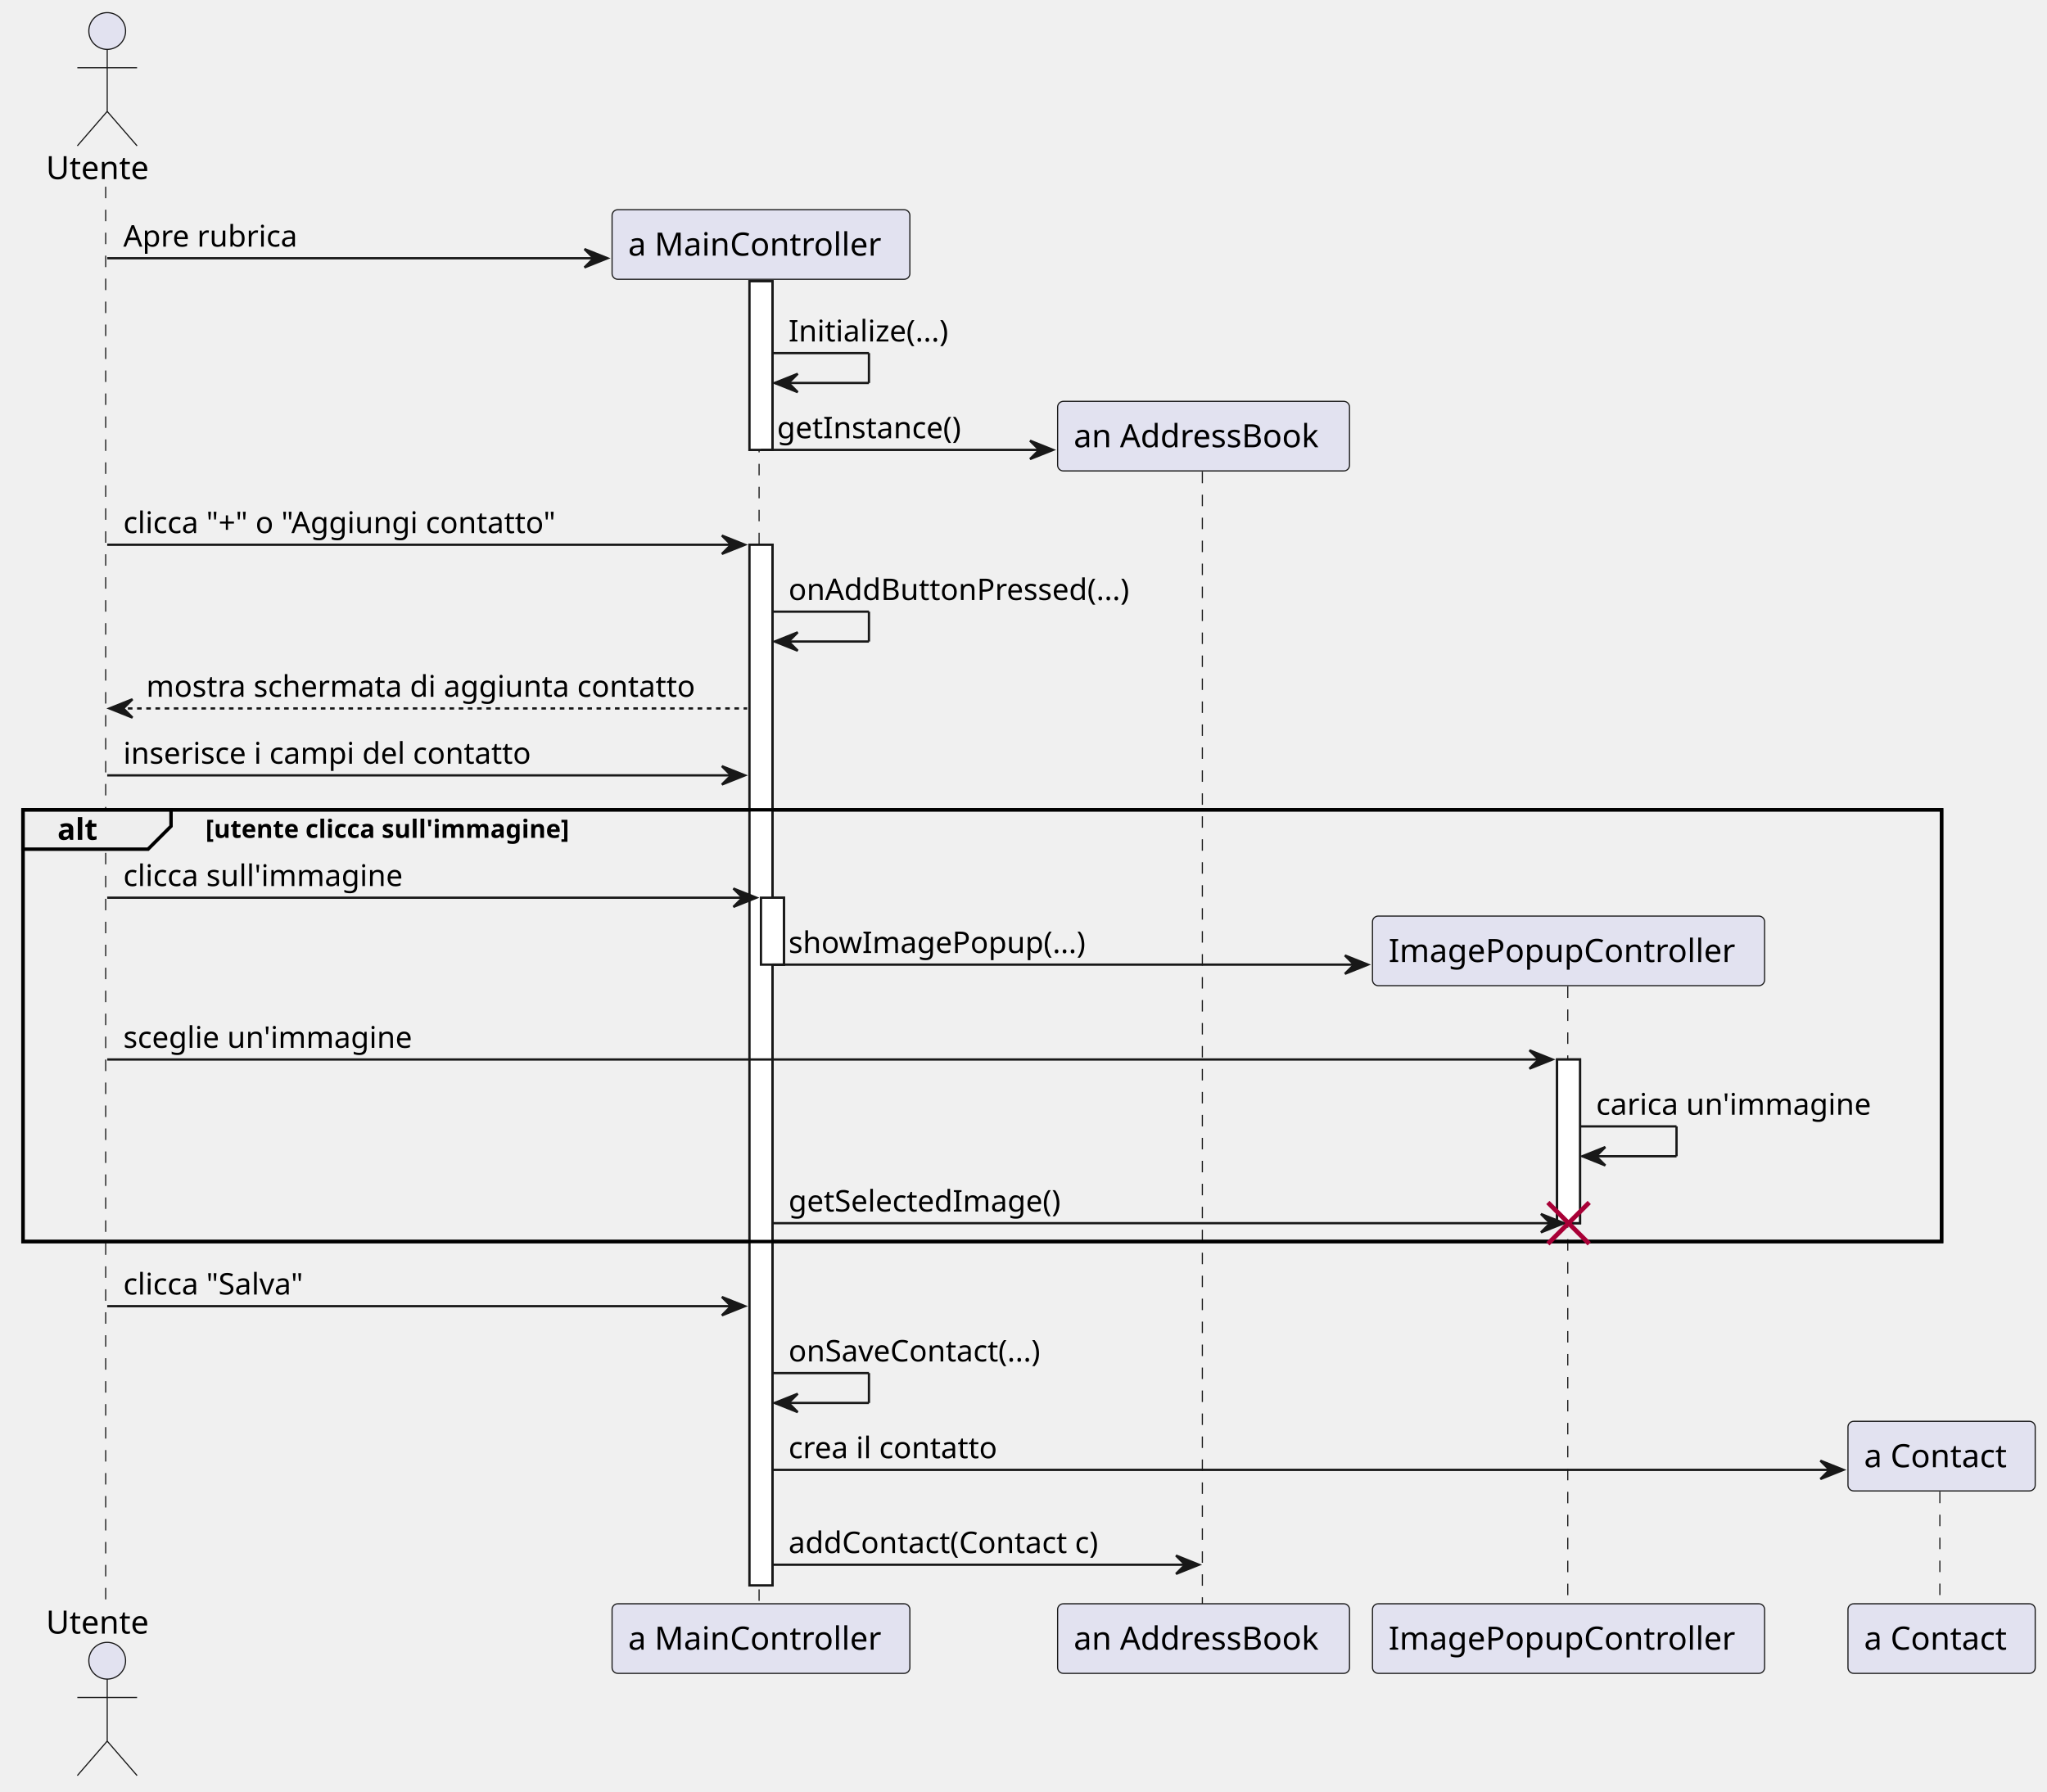
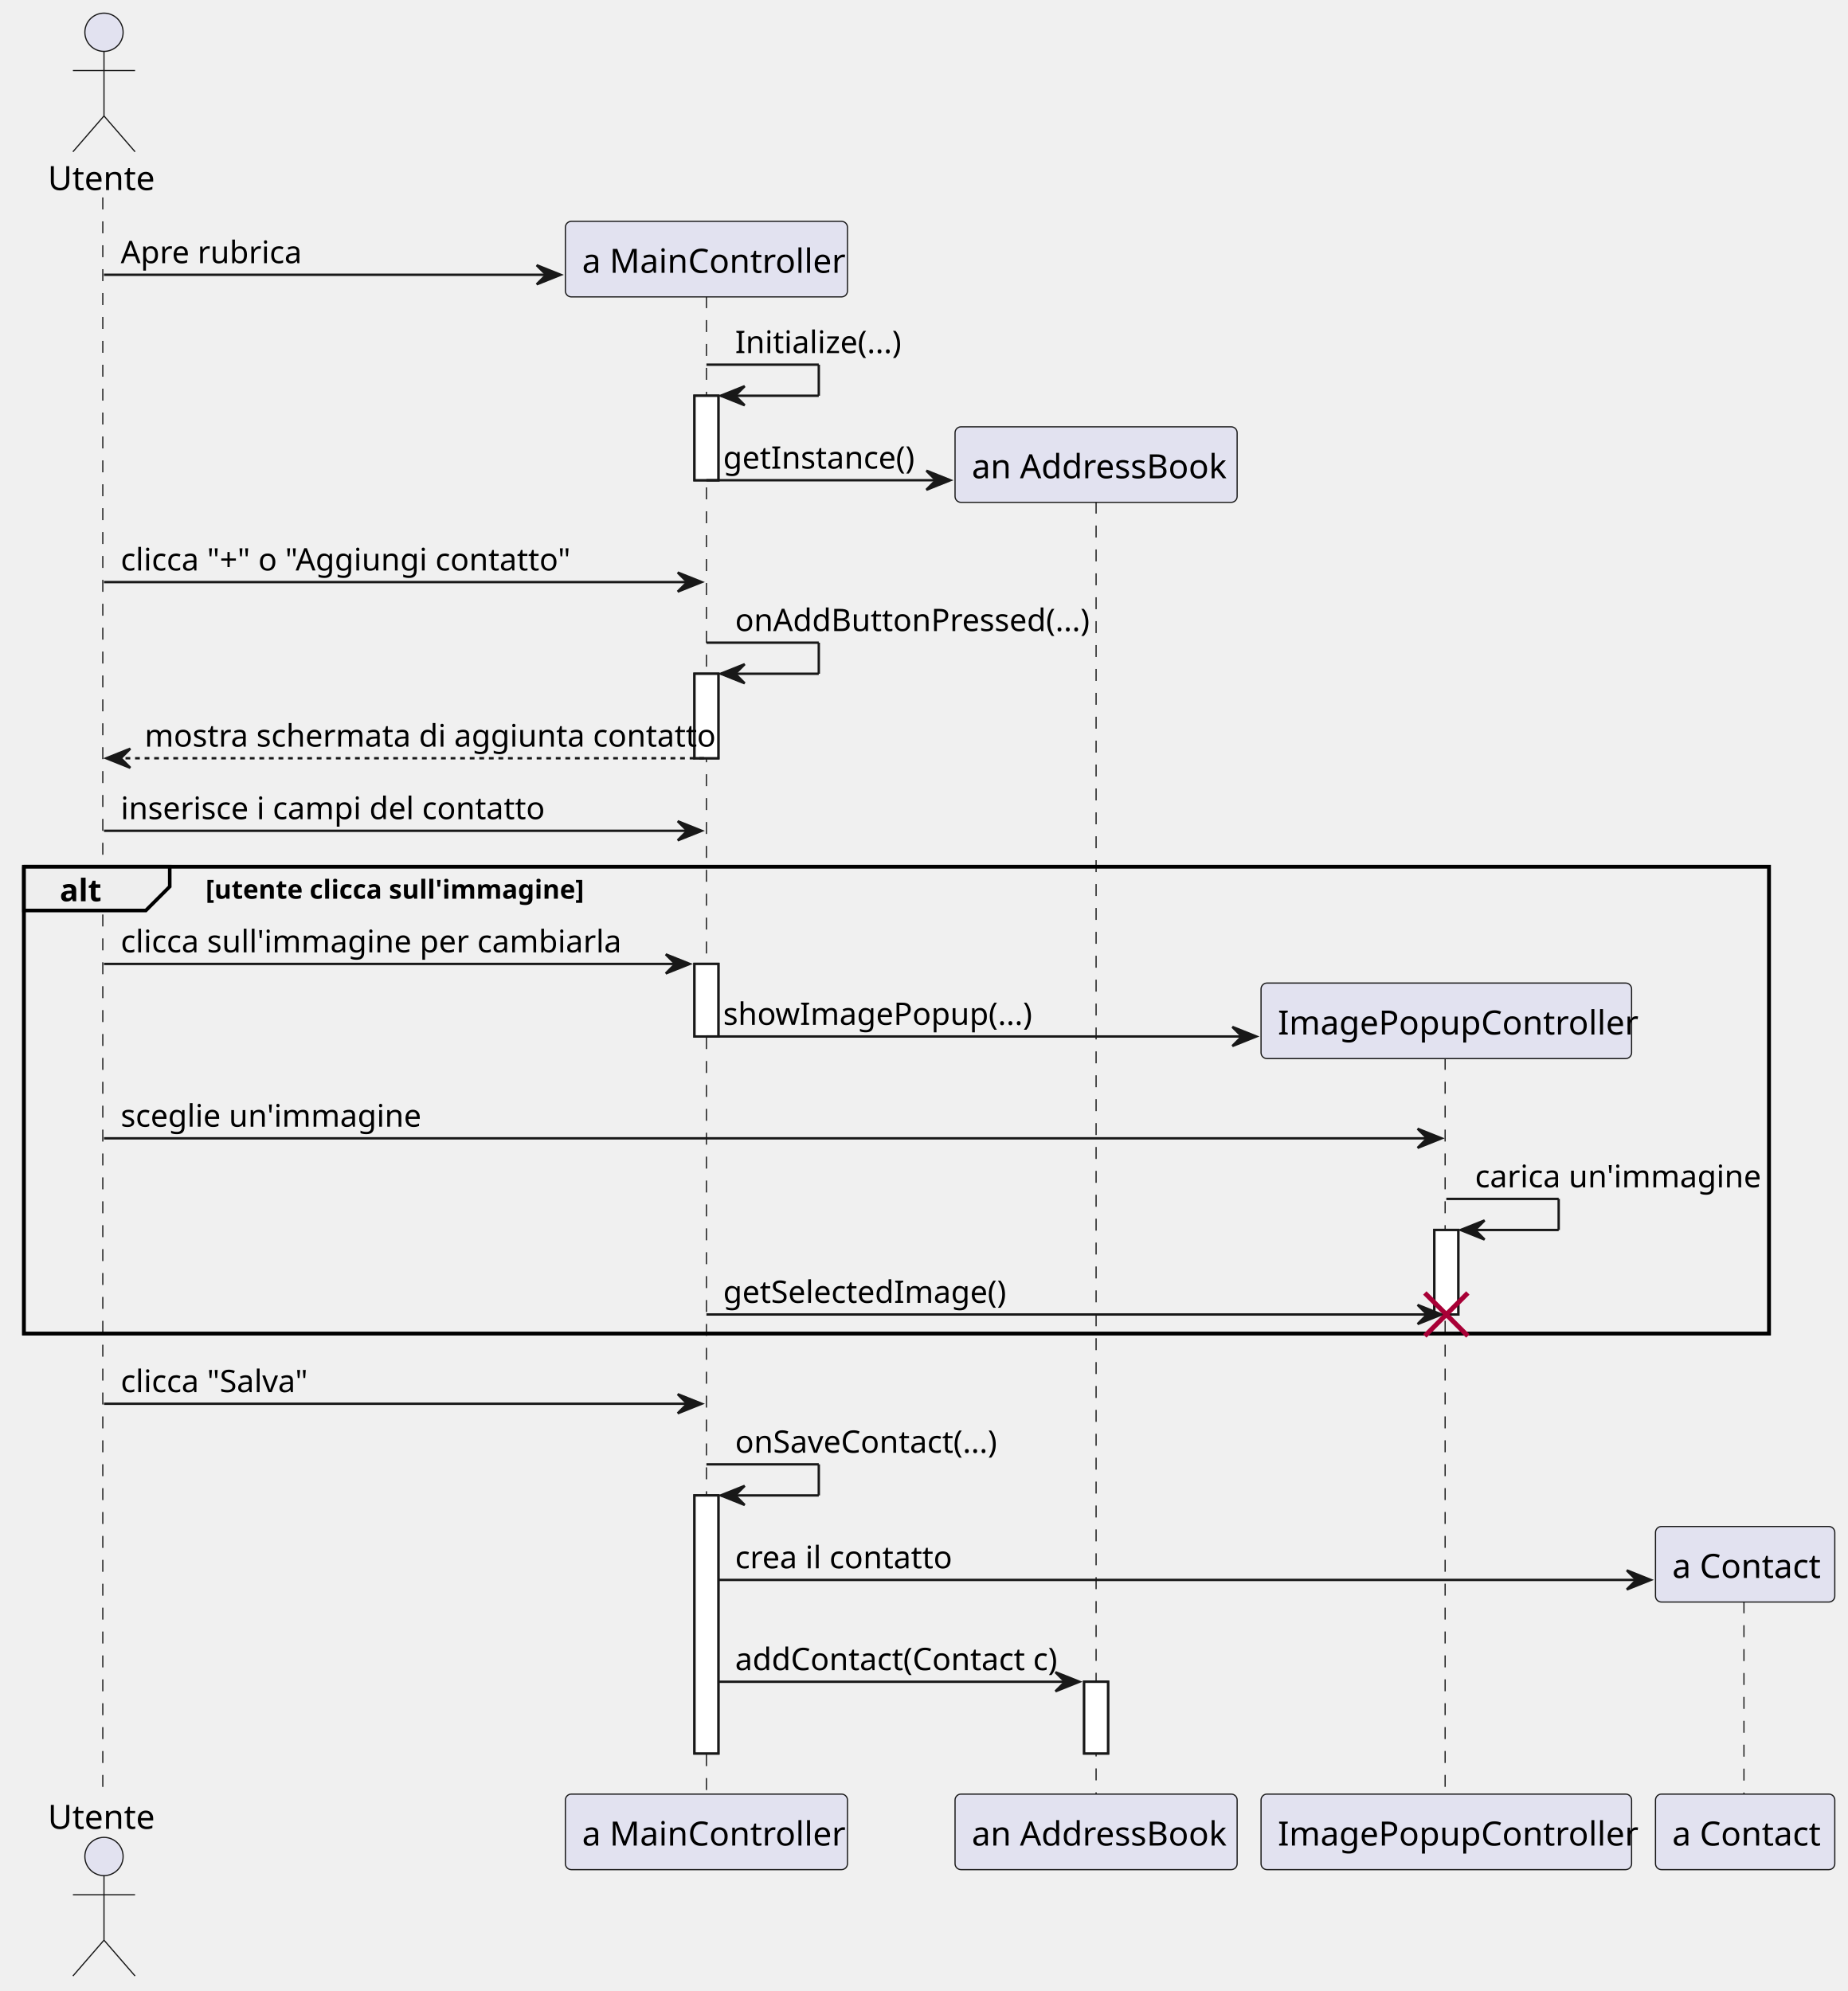
- <svg xmlns="http://www.w3.org/2000/svg" contentStyleType="text/css" height="780px" preserveAspectRatio="none" style="width:891px;height:780px;background:#FFFFFF;" version="1.1" viewBox="0 0 891 780" width="891px" zoomAndPan="magnify">
+ <svg xmlns="http://www.w3.org/2000/svg" contentStyleType="text/css" height="833px" preserveAspectRatio="none" style="width:773px;height:833px;background:#FFFFFF;" version="1.1" viewBox="0 0 773 833" width="773px" zoomAndPan="magnify">
  <defs />
  <g>
-     <rect fill="#FFFFFF" height="73.43" style="stroke:#181818;stroke-width:1;" width="10" x="326.226" y="122.43" />
-     <rect fill="#FFFFFF" height="453.055" style="stroke:#181818;stroke-width:1;" width="10" x="326.226" y="237.156" />
-     <rect fill="#FFFFFF" height="29.133" style="stroke:#181818;stroke-width:1;" width="10" x="331.226" y="390.82" />
-     <rect fill="#FFFFFF" height="71.266" style="stroke:#181818;stroke-width:1;" width="10" x="677.742" y="461.25" />
-     <rect fill="none" height="187.961" style="stroke:#000000;stroke-width:1.5;" width="835.117" x="10" y="352.555" />
-     <line style="stroke:#181818;stroke-width:0.5;stroke-dasharray:5.0,5.0;" x1="46" x2="46" y1="81.297" y2="699.211" />
-     <line style="stroke:#181818;stroke-width:0.5;stroke-dasharray:5.0,5.0;" x1="330.414" x2="330.414" y1="121.945" y2="699.211" />
-     <line style="stroke:#181818;stroke-width:0.5;stroke-dasharray:5.0,5.0;" x1="523.352" x2="523.352" y1="205.375" y2="699.211" />
-     <line style="stroke:#181818;stroke-width:0.5;stroke-dasharray:5.0,5.0;" x1="682.405" x2="682.405" y1="429.469" y2="699.211" />
-     <line style="stroke:#181818;stroke-width:0.5;stroke-dasharray:5.0,5.0;" x1="844.368" x2="844.368" y1="649.43" y2="699.211" />
-     <text fill="#000000" font-family="sans-serif" font-size="14" lengthAdjust="spacing" textLength="47.325" x="20" y="77.995">Utente</text>
-     <ellipse cx="46.663" cy="13.5" fill="#E2E2F0" rx="8" ry="8" style="stroke:#181818;stroke-width:0.5;" />
-     <path d="M46.663,21.5 L46.663,48.5 M33.663,29.5 L59.663,29.5 M46.663,48.5 L33.663,63.5 M46.663,48.5 L59.663,63.5 " fill="none" style="stroke:#181818;stroke-width:0.5;" />
-     <text fill="#000000" font-family="sans-serif" font-size="14" lengthAdjust="spacing" textLength="47.325" x="20" y="711.206">Utente</text>
-     <ellipse cx="46.663" cy="723.008" fill="#E2E2F0" rx="8" ry="8" style="stroke:#181818;stroke-width:0.5;" />
-     <path d="M46.663,731.008 L46.663,758.008 M33.663,739.008 L59.663,739.008 M46.663,758.008 L33.663,773.008 M46.663,758.008 L59.663,773.008 " fill="none" style="stroke:#181818;stroke-width:0.5;" />
-     <rect fill="#E2E2F0" height="30.297" rx="2.5" ry="2.5" style="stroke:#181818;stroke-width:0.5;" width="129.623" x="266.414" y="698.211" />
-     <text fill="#000000" font-family="sans-serif" font-size="14" lengthAdjust="spacing" textLength="115.623" x="273.414" y="718.206">a MainController</text>
-     <rect fill="#E2E2F0" height="30.297" rx="2.5" ry="2.5" style="stroke:#181818;stroke-width:0.5;" width="127.053" x="460.353" y="698.211" />
-     <text fill="#000000" font-family="sans-serif" font-size="14" lengthAdjust="spacing" textLength="113.053" x="467.353" y="718.206">an AddressBook</text>
-     <rect fill="#E2E2F0" height="30.297" rx="2.5" ry="2.5" style="stroke:#181818;stroke-width:0.5;" width="170.673" x="597.405" y="698.211" />
-     <text fill="#000000" font-family="sans-serif" font-size="14" lengthAdjust="spacing" textLength="156.673" x="604.405" y="718.206">ImagePopupController</text>
-     <rect fill="#E2E2F0" height="30.297" rx="2.5" ry="2.5" style="stroke:#181818;stroke-width:0.5;" width="81.498" x="804.368" y="698.211" />
-     <text fill="#000000" font-family="sans-serif" font-size="14" lengthAdjust="spacing" textLength="67.498" x="811.368" y="718.206">a Contact</text>
-     <rect fill="#FFFFFF" height="73.43" style="stroke:#181818;stroke-width:1;" width="10" x="326.226" y="122.43" />
-     <rect fill="#FFFFFF" height="453.055" style="stroke:#181818;stroke-width:1;" width="10" x="326.226" y="237.156" />
-     <rect fill="#FFFFFF" height="29.133" style="stroke:#181818;stroke-width:1;" width="10" x="331.226" y="390.82" />
-     <rect fill="#FFFFFF" height="71.266" style="stroke:#181818;stroke-width:1;" width="10" x="677.742" y="461.25" />
-     <polygon fill="#181818" points="254.414,108.43,264.414,112.43,254.414,116.43,258.414,112.43" style="stroke:#181818;stroke-width:1;" />
-     <line style="stroke:#181818;stroke-width:1;" x1="46.663" x2="260.414" y1="112.43" y2="112.43" />
-     <text fill="#000000" font-family="sans-serif" font-size="13" lengthAdjust="spacing" textLength="80.526" x="53.663" y="107.364">Apre rubrica</text>
-     <rect fill="#E2E2F0" height="30.297" rx="2.5" ry="2.5" style="stroke:#181818;stroke-width:0.5;" width="129.623" x="266.414" y="91.297" />
-     <text fill="#000000" font-family="sans-serif" font-size="14" lengthAdjust="spacing" textLength="115.623" x="273.414" y="111.292">a MainController</text>
-     <line style="stroke:#181818;stroke-width:1;" x1="336.226" x2="378.226" y1="153.727" y2="153.727" />
-     <line style="stroke:#181818;stroke-width:1;" x1="378.226" x2="378.226" y1="153.727" y2="166.727" />
-     <line style="stroke:#181818;stroke-width:1;" x1="337.226" x2="378.226" y1="166.727" y2="166.727" />
-     <polygon fill="#181818" points="347.226,162.727,337.226,166.727,347.226,170.727,343.226,166.727" style="stroke:#181818;stroke-width:1;" />
-     <text fill="#000000" font-family="sans-serif" font-size="13" lengthAdjust="spacing" textLength="76.946" x="343.226" y="148.661">Initialize(...)</text>
-     <polygon fill="#181818" points="448.353,191.859,458.353,195.859,448.353,199.859,452.353,195.859" style="stroke:#181818;stroke-width:1;" />
-     <line style="stroke:#181818;stroke-width:1;" x1="331.226" x2="454.353" y1="195.859" y2="195.859" />
-     <text fill="#000000" font-family="sans-serif" font-size="13" lengthAdjust="spacing" textLength="86.785" x="338.226" y="190.793">getInstance()</text>
-     <rect fill="#E2E2F0" height="30.297" rx="2.5" ry="2.5" style="stroke:#181818;stroke-width:0.5;" width="127.053" x="460.353" y="174.727" />
-     <text fill="#000000" font-family="sans-serif" font-size="14" lengthAdjust="spacing" textLength="113.053" x="467.353" y="194.722">an AddressBook</text>
-     <polygon fill="#181818" points="314.226,233.156,324.226,237.156,314.226,241.156,318.226,237.156" style="stroke:#181818;stroke-width:1;" />
-     <line style="stroke:#181818;stroke-width:1;" x1="46.663" x2="320.226" y1="237.156" y2="237.156" />
-     <text fill="#000000" font-family="sans-serif" font-size="13" lengthAdjust="spacing" textLength="207.829" x="53.663" y="232.09">clicca "+" o "Aggiungi contatto"</text>
-     <line style="stroke:#181818;stroke-width:1;" x1="336.226" x2="378.226" y1="266.289" y2="266.289" />
-     <line style="stroke:#181818;stroke-width:1;" x1="378.226" x2="378.226" y1="266.289" y2="279.289" />
-     <line style="stroke:#181818;stroke-width:1;" x1="337.226" x2="378.226" y1="279.289" y2="279.289" />
-     <polygon fill="#181818" points="347.226,275.289,337.226,279.289,347.226,283.289,343.226,279.289" style="stroke:#181818;stroke-width:1;" />
-     <text fill="#000000" font-family="sans-serif" font-size="13" lengthAdjust="spacing" textLength="158.653" x="343.226" y="261.223">onAddButtonPressed(...)</text>
-     <polygon fill="#181818" points="57.663,304.422,47.663,308.422,57.663,312.422,53.663,308.422" style="stroke:#181818;stroke-width:1;" />
-     <line style="stroke:#181818;stroke-width:1;stroke-dasharray:2.0,2.0;" x1="51.663" x2="325.226" y1="308.422" y2="308.422" />
-     <text fill="#000000" font-family="sans-serif" font-size="13" lengthAdjust="spacing" textLength="255.563" x="63.663" y="303.356">mostra schermata di aggiunta contatto</text>
-     <polygon fill="#181818" points="314.226,333.555,324.226,337.555,314.226,341.555,318.226,337.555" style="stroke:#181818;stroke-width:1;" />
-     <line style="stroke:#181818;stroke-width:1;" x1="46.663" x2="320.226" y1="337.555" y2="337.555" />
-     <text fill="#000000" font-family="sans-serif" font-size="13" lengthAdjust="spacing" textLength="191.693" x="53.663" y="332.489">inserisce i campi del contatto</text>
-     <path d="M10,352.555 L74.443,352.555 L74.443,359.688 L64.443,369.688 L10,369.688 L10,352.555 " fill="#EEEEEE" style="stroke:#000000;stroke-width:1.5;" />
-     <rect fill="none" height="187.961" style="stroke:#000000;stroke-width:1.5;" width="835.117" x="10" y="352.555" />
-     <text fill="#000000" font-family="sans-serif" font-size="13" font-weight="bold" lengthAdjust="spacing" textLength="19.443" x="25" y="365.622">alt</text>
-     <text fill="#000000" font-family="sans-serif" font-size="11" font-weight="bold" lengthAdjust="spacing" textLength="179.679" x="89.443" y="364.765">[utente clicca sull'immagine]</text>
-     <polygon fill="#181818" points="319.226,386.82,329.226,390.82,319.226,394.82,323.226,390.82" style="stroke:#181818;stroke-width:1;" />
-     <line style="stroke:#181818;stroke-width:1;" x1="46.663" x2="325.226" y1="390.82" y2="390.82" />
-     <text fill="#000000" font-family="sans-serif" font-size="13" lengthAdjust="spacing" textLength="131.581" x="53.663" y="385.754">clicca sull'immagine</text>
-     <polygon fill="#181818" points="585.405,415.953,595.405,419.953,585.405,423.953,589.405,419.953" style="stroke:#181818;stroke-width:1;" />
-     <line style="stroke:#181818;stroke-width:1;" x1="336.226" x2="591.405" y1="419.953" y2="419.953" />
-     <text fill="#000000" font-family="sans-serif" font-size="13" lengthAdjust="spacing" textLength="137.389" x="343.226" y="414.887">showImagePopup(...)</text>
-     <rect fill="#E2E2F0" height="30.297" rx="2.5" ry="2.5" style="stroke:#181818;stroke-width:0.5;" width="170.673" x="597.405" y="398.82" />
-     <text fill="#000000" font-family="sans-serif" font-size="14" lengthAdjust="spacing" textLength="156.673" x="604.405" y="418.815">ImagePopupController</text>
-     <polygon fill="#181818" points="665.742,457.25,675.742,461.25,665.742,465.25,669.742,461.25" style="stroke:#181818;stroke-width:1;" />
-     <line style="stroke:#181818;stroke-width:1;" x1="46.663" x2="671.742" y1="461.25" y2="461.25" />
-     <text fill="#000000" font-family="sans-serif" font-size="13" lengthAdjust="spacing" textLength="134.583" x="53.663" y="456.184">sceglie un'immagine</text>
-     <line style="stroke:#181818;stroke-width:1;" x1="687.742" x2="729.742" y1="490.383" y2="490.383" />
-     <line style="stroke:#181818;stroke-width:1;" x1="729.742" x2="729.742" y1="490.383" y2="503.383" />
-     <line style="stroke:#181818;stroke-width:1;" x1="688.742" x2="729.742" y1="503.383" y2="503.383" />
-     <polygon fill="#181818" points="698.742,499.383,688.742,503.383,698.742,507.383,694.742,503.383" style="stroke:#181818;stroke-width:1;" />
-     <text fill="#000000" font-family="sans-serif" font-size="13" lengthAdjust="spacing" textLength="128.375" x="694.742" y="485.317">carica un'immagine</text>
-     <polygon fill="#181818" points="670.742,528.516,680.742,532.516,670.742,536.516,674.742,532.516" style="stroke:#181818;stroke-width:1;" />
-     <line style="stroke:#181818;stroke-width:1;" x1="336.226" x2="676.742" y1="532.516" y2="532.516" />
-     <text fill="#000000" font-family="sans-serif" font-size="13" lengthAdjust="spacing" textLength="128.559" x="343.226" y="527.45">getSelectedImage()</text>
-     <line style="stroke:#A80036;stroke-width:2;" x1="673.742" x2="691.742" y1="523.516" y2="541.516" />
-     <line style="stroke:#A80036;stroke-width:2;" x1="673.742" x2="691.742" y1="541.516" y2="523.516" />
-     <polygon fill="#181818" points="314.226,564.648,324.226,568.648,314.226,572.648,318.226,568.648" style="stroke:#181818;stroke-width:1;" />
-     <line style="stroke:#181818;stroke-width:1;" x1="46.663" x2="320.226" y1="568.648" y2="568.648" />
-     <text fill="#000000" font-family="sans-serif" font-size="13" lengthAdjust="spacing" textLength="88.213" x="53.663" y="563.582">clicca "Salva"</text>
-     <line style="stroke:#181818;stroke-width:1;" x1="336.226" x2="378.226" y1="597.781" y2="597.781" />
-     <line style="stroke:#181818;stroke-width:1;" x1="378.226" x2="378.226" y1="597.781" y2="610.781" />
-     <line style="stroke:#181818;stroke-width:1;" x1="337.226" x2="378.226" y1="610.781" y2="610.781" />
-     <polygon fill="#181818" points="347.226,606.781,337.226,610.781,347.226,614.781,343.226,610.781" style="stroke:#181818;stroke-width:1;" />
-     <text fill="#000000" font-family="sans-serif" font-size="13" lengthAdjust="spacing" textLength="121.221" x="343.226" y="592.715">onSaveContact(...)</text>
-     <polygon fill="#181818" points="792.368,635.914,802.368,639.914,792.368,643.914,796.368,639.914" style="stroke:#181818;stroke-width:1;" />
-     <line style="stroke:#181818;stroke-width:1;" x1="336.226" x2="798.368" y1="639.914" y2="639.914" />
-     <text fill="#000000" font-family="sans-serif" font-size="13" lengthAdjust="spacing" textLength="98.497" x="343.226" y="634.848">crea il contatto</text>
-     <rect fill="#E2E2F0" height="30.297" rx="2.5" ry="2.5" style="stroke:#181818;stroke-width:0.5;" width="81.498" x="804.368" y="618.781" />
-     <text fill="#000000" font-family="sans-serif" font-size="14" lengthAdjust="spacing" textLength="67.498" x="811.368" y="638.776">a Contact</text>
-     <polygon fill="#181818" points="511.879,677.211,521.879,681.211,511.879,685.211,515.879,681.211" style="stroke:#181818;stroke-width:1;" />
-     <line style="stroke:#181818;stroke-width:1;" x1="336.226" x2="517.879" y1="681.211" y2="681.211" />
-     <text fill="#000000" font-family="sans-serif" font-size="13" lengthAdjust="spacing" textLength="147.05" x="343.226" y="676.145">addContact(Contact c)</text>
+     <rect fill="#FFFFFF" height="35.352" style="stroke:#181818;stroke-width:1.0;" width="10" x="290.5" y="165.57" />
+     <rect fill="#FFFFFF" height="35.352" style="stroke:#181818;stroke-width:1.0;" width="10" x="290.5" y="281.883" />
+     <rect fill="#FFFFFF" height="30.352" style="stroke:#181818;stroke-width:1.0;" width="10" x="290.5" y="403.289" />
+     <rect fill="#FFFFFF" height="107.961" style="stroke:#181818;stroke-width:1.0;" width="10" x="290.5" y="625.656" />
+     <rect fill="#FFFFFF" height="30" style="stroke:#181818;stroke-width:1.0;" width="10" x="453.5" y="703.617" />
+     <rect fill="#FFFFFF" height="35.352" style="stroke:#181818;stroke-width:1.0;" width="10" x="600" y="514.602" />
+     <rect fill="none" height="195.367" style="stroke:#000000;stroke-width:1.5;" width="730" x="10" y="362.586" />
+     <line style="stroke:#181818;stroke-width:0.5;stroke-dasharray:5.0,5.0;" x1="43" x2="43" y1="82.609" y2="751.617" />
+     <line style="stroke:#181818;stroke-width:0.5;stroke-dasharray:5.0,5.0;" x1="295.5" x2="295.5" y1="123.914" y2="751.617" />
+     <line style="stroke:#181818;stroke-width:0.5;stroke-dasharray:5.0,5.0;" x1="458.5" x2="458.5" y1="209.875" y2="751.617" />
+     <line style="stroke:#181818;stroke-width:0.5;stroke-dasharray:5.0,5.0;" x1="604.5" x2="604.5" y1="442.594" y2="751.617" />
+     <line style="stroke:#181818;stroke-width:0.5;stroke-dasharray:5.0,5.0;" x1="729.5" x2="729.5" y1="669.961" y2="751.617" />
+     <text fill="#000000" font-family="sans-serif" font-size="14" lengthAdjust="spacing" textLength="41" x="20" y="79.533">Utente</text>
+     <ellipse cx="43.5" cy="13.5" fill="#E2E2F0" rx="8" ry="8" style="stroke:#181818;stroke-width:0.5;" />
+     <path d="M43.5,21.5 L43.5,48.5 M30.5,29.5 L56.5,29.5 M43.5,48.5 L30.5,63.5 M43.5,48.5 L56.5,63.5 " fill="none" style="stroke:#181818;stroke-width:0.5;" />
+     <text fill="#000000" font-family="sans-serif" font-size="14" lengthAdjust="spacing" textLength="41" x="20" y="765.15">Utente</text>
+     <ellipse cx="43.5" cy="776.727" fill="#E2E2F0" rx="8" ry="8" style="stroke:#181818;stroke-width:0.5;" />
+     <path d="M43.5,784.727 L43.5,811.727 M30.5,792.727 L56.5,792.727 M43.5,811.727 L30.5,826.727 M43.5,811.727 L56.5,826.727 " fill="none" style="stroke:#181818;stroke-width:0.5;" />
+     <rect fill="#E2E2F0" height="31.609" rx="2.5" ry="2.5" style="stroke:#181818;stroke-width:0.5;" width="118" x="236.5" y="750.617" />
+     <text fill="#000000" font-family="sans-serif" font-size="14" lengthAdjust="spacing" textLength="104" x="243.5" y="772.15">a MainController</text>
+     <rect fill="#E2E2F0" height="31.609" rx="2.5" ry="2.5" style="stroke:#181818;stroke-width:0.5;" width="118" x="399.5" y="750.617" />
+     <text fill="#000000" font-family="sans-serif" font-size="14" lengthAdjust="spacing" textLength="104" x="406.5" y="772.15">an AddressBook</text>
+     <rect fill="#E2E2F0" height="31.609" rx="2.5" ry="2.5" style="stroke:#181818;stroke-width:0.5;" width="155" x="527.5" y="750.617" />
+     <text fill="#000000" font-family="sans-serif" font-size="14" lengthAdjust="spacing" textLength="141" x="534.5" y="772.15">ImagePopupController</text>
+     <rect fill="#E2E2F0" height="31.609" rx="2.5" ry="2.5" style="stroke:#181818;stroke-width:0.5;" width="75" x="692.5" y="750.617" />
+     <text fill="#000000" font-family="sans-serif" font-size="14" lengthAdjust="spacing" textLength="61" x="699.5" y="772.15">a Contact</text>
+     <rect fill="#FFFFFF" height="35.352" style="stroke:#181818;stroke-width:1.0;" width="10" x="290.5" y="165.57" />
+     <rect fill="#FFFFFF" height="35.352" style="stroke:#181818;stroke-width:1.0;" width="10" x="290.5" y="281.883" />
+     <rect fill="#FFFFFF" height="30.352" style="stroke:#181818;stroke-width:1.0;" width="10" x="290.5" y="403.289" />
+     <rect fill="#FFFFFF" height="107.961" style="stroke:#181818;stroke-width:1.0;" width="10" x="290.5" y="625.656" />
+     <rect fill="#FFFFFF" height="30" style="stroke:#181818;stroke-width:1.0;" width="10" x="453.5" y="703.617" />
+     <rect fill="#FFFFFF" height="35.352" style="stroke:#181818;stroke-width:1.0;" width="10" x="600" y="514.602" />
+     <polygon fill="#181818" points="224.5,110.961,234.5,114.961,224.5,118.961,228.5,114.961" style="stroke:#181818;stroke-width:1.0;" />
+     <line style="stroke:#181818;stroke-width:1.0;" x1="43.5" x2="230.5" y1="114.961" y2="114.961" />
+     <text fill="#000000" font-family="sans-serif" font-size="13" lengthAdjust="spacing" textLength="70" x="50.5" y="110.105">Apre rubrica</text>
+     <rect fill="#E2E2F0" height="31.609" rx="2.5" ry="2.5" style="stroke:#181818;stroke-width:0.5;" width="118" x="236.5" y="92.609" />
+     <text fill="#000000" font-family="sans-serif" font-size="14" lengthAdjust="spacing" textLength="104" x="243.5" y="114.143">a MainController</text>
+     <line style="stroke:#181818;stroke-width:1.0;" x1="295.5" x2="342.5" y1="152.57" y2="152.57" />
+     <line style="stroke:#181818;stroke-width:1.0;" x1="342.5" x2="342.5" y1="152.57" y2="165.57" />
+     <line style="stroke:#181818;stroke-width:1.0;" x1="301.5" x2="342.5" y1="165.57" y2="165.57" />
+     <polygon fill="#181818" points="311.5,161.57,301.5,165.57,311.5,169.57,307.5,165.57" style="stroke:#181818;stroke-width:1.0;" />
+     <text fill="#000000" font-family="sans-serif" font-size="13" lengthAdjust="spacing" textLength="67" x="307.5" y="147.714">Initialize(...)</text>
+     <polygon fill="#181818" points="387.5,196.922,397.5,200.922,387.5,204.922,391.5,200.922" style="stroke:#181818;stroke-width:1.0;" />
+     <line style="stroke:#181818;stroke-width:1.0;" x1="295.5" x2="393.5" y1="200.922" y2="200.922" />
+     <text fill="#000000" font-family="sans-serif" font-size="13" lengthAdjust="spacing" textLength="75" x="302.5" y="196.065">getInstance()</text>
+     <rect fill="#E2E2F0" height="31.609" rx="2.5" ry="2.5" style="stroke:#181818;stroke-width:0.5;" width="118" x="399.5" y="178.57" />
+     <text fill="#000000" font-family="sans-serif" font-size="14" lengthAdjust="spacing" textLength="104" x="406.5" y="200.103">an AddressBook</text>
+     <polygon fill="#181818" points="283.5,239.531,293.5,243.531,283.5,247.531,287.5,243.531" style="stroke:#181818;stroke-width:1.0;" />
+     <line style="stroke:#181818;stroke-width:1.0;" x1="43.5" x2="289.5" y1="243.531" y2="243.531" />
+     <text fill="#000000" font-family="sans-serif" font-size="13" lengthAdjust="spacing" textLength="182" x="50.5" y="238.675">clicca "+" o "Aggiungi contatto"</text>
+     <line style="stroke:#181818;stroke-width:1.0;" x1="295.5" x2="342.5" y1="268.883" y2="268.883" />
+     <line style="stroke:#181818;stroke-width:1.0;" x1="342.5" x2="342.5" y1="268.883" y2="281.883" />
+     <line style="stroke:#181818;stroke-width:1.0;" x1="301.5" x2="342.5" y1="281.883" y2="281.883" />
+     <polygon fill="#181818" points="311.5,277.883,301.5,281.883,311.5,285.883,307.5,281.883" style="stroke:#181818;stroke-width:1.0;" />
+     <text fill="#000000" font-family="sans-serif" font-size="13" lengthAdjust="spacing" textLength="143" x="307.5" y="264.026">onAddButtonPressed(...)</text>
+     <polygon fill="#181818" points="54.5,313.234,44.5,317.234,54.5,321.234,50.5,317.234" style="stroke:#181818;stroke-width:1.0;" />
+     <line style="stroke:#181818;stroke-width:1.0;stroke-dasharray:2.0,2.0;" x1="48.5" x2="294.5" y1="317.234" y2="317.234" />
+     <text fill="#000000" font-family="sans-serif" font-size="13" lengthAdjust="spacing" textLength="223" x="60.5" y="312.378">mostra schermata di aggiunta contatto</text>
+     <polygon fill="#181818" points="283.5,343.586,293.5,347.586,283.5,351.586,287.5,347.586" style="stroke:#181818;stroke-width:1.0;" />
+     <line style="stroke:#181818;stroke-width:1.0;" x1="43.5" x2="289.5" y1="347.586" y2="347.586" />
+     <text fill="#000000" font-family="sans-serif" font-size="13" lengthAdjust="spacing" textLength="170" x="50.5" y="342.729">inserisce i campi del contatto</text>
+     <path d="M10,362.586 L71,362.586 L71,370.938 L61,380.938 L10,380.938 L10,362.586 " fill="#EEEEEE" style="stroke:#000000;stroke-width:1.5;" />
+     <rect fill="none" height="195.367" style="stroke:#000000;stroke-width:1.5;" width="730" x="10" y="362.586" />
+     <text fill="#000000" font-family="sans-serif" font-size="13" font-weight="bold" lengthAdjust="spacing" textLength="16" x="25" y="377.081">alt</text>
+     <text fill="#000000" font-family="sans-serif" font-size="11" font-weight="bold" lengthAdjust="spacing" textLength="158" x="86" y="376.005">[utente clicca sull'immagine]</text>
+     <polygon fill="#181818" points="278.5,399.289,288.5,403.289,278.5,407.289,282.5,403.289" style="stroke:#181818;stroke-width:1.0;" />
+     <line style="stroke:#181818;stroke-width:1.0;" x1="43.5" x2="284.5" y1="403.289" y2="403.289" />
+     <text fill="#000000" font-family="sans-serif" font-size="13" lengthAdjust="spacing" textLength="198" x="50.5" y="398.433">clicca sull'immagine per cambiarla</text>
+     <polygon fill="#181818" points="515.5,429.641,525.5,433.641,515.5,437.641,519.5,433.641" style="stroke:#181818;stroke-width:1.0;" />
+     <line style="stroke:#181818;stroke-width:1.0;" x1="295.5" x2="521.5" y1="433.641" y2="433.641" />
+     <text fill="#000000" font-family="sans-serif" font-size="13" lengthAdjust="spacing" textLength="122" x="302.5" y="428.784">showImagePopup(...)</text>
+     <rect fill="#E2E2F0" height="31.609" rx="2.5" ry="2.5" style="stroke:#181818;stroke-width:0.5;" width="155" x="527.5" y="411.289" />
+     <text fill="#000000" font-family="sans-serif" font-size="14" lengthAdjust="spacing" textLength="141" x="534.5" y="432.822">ImagePopupController</text>
+     <polygon fill="#181818" points="593,472.25,603,476.25,593,480.25,597,476.25" style="stroke:#181818;stroke-width:1.0;" />
+     <line style="stroke:#181818;stroke-width:1.0;" x1="43.5" x2="599" y1="476.25" y2="476.25" />
+     <text fill="#000000" font-family="sans-serif" font-size="13" lengthAdjust="spacing" textLength="117" x="50.5" y="471.394">sceglie un'immagine</text>
+     <line style="stroke:#181818;stroke-width:1.0;" x1="605" x2="652" y1="501.602" y2="501.602" />
+     <line style="stroke:#181818;stroke-width:1.0;" x1="652" x2="652" y1="501.602" y2="514.602" />
+     <line style="stroke:#181818;stroke-width:1.0;" x1="611" x2="652" y1="514.602" y2="514.602" />
+     <polygon fill="#181818" points="621,510.602,611,514.602,621,518.602,617,514.602" style="stroke:#181818;stroke-width:1.0;" />
+     <text fill="#000000" font-family="sans-serif" font-size="13" lengthAdjust="spacing" textLength="111" x="617" y="496.745">carica un'immagine</text>
+     <polygon fill="#181818" points="593,545.953,603,549.953,593,553.953,597,549.953" style="stroke:#181818;stroke-width:1.0;" />
+     <line style="stroke:#181818;stroke-width:1.0;" x1="295.5" x2="599" y1="549.953" y2="549.953" />
+     <text fill="#000000" font-family="sans-serif" font-size="13" lengthAdjust="spacing" textLength="112" x="302.5" y="545.097">getSelectedImage()</text>
+     <line style="stroke:#A80036;stroke-width:2.0;" x1="596" x2="614" y1="540.953" y2="558.953" />
+     <line style="stroke:#A80036;stroke-width:2.0;" x1="596" x2="614" y1="558.953" y2="540.953" />
+     <polygon fill="#181818" points="283.5,583.305,293.5,587.305,283.5,591.305,287.5,587.305" style="stroke:#181818;stroke-width:1.0;" />
+     <line style="stroke:#181818;stroke-width:1.0;" x1="43.5" x2="289.5" y1="587.305" y2="587.305" />
+     <text fill="#000000" font-family="sans-serif" font-size="13" lengthAdjust="spacing" textLength="79" x="50.5" y="582.448">clicca "Salva"</text>
+     <line style="stroke:#181818;stroke-width:1.0;" x1="295.5" x2="342.5" y1="612.656" y2="612.656" />
+     <line style="stroke:#181818;stroke-width:1.0;" x1="342.5" x2="342.5" y1="612.656" y2="625.656" />
+     <line style="stroke:#181818;stroke-width:1.0;" x1="301.5" x2="342.5" y1="625.656" y2="625.656" />
+     <polygon fill="#181818" points="311.5,621.656,301.5,625.656,311.5,629.656,307.5,625.656" style="stroke:#181818;stroke-width:1.0;" />
+     <text fill="#000000" font-family="sans-serif" font-size="13" lengthAdjust="spacing" textLength="107" x="307.5" y="607.8">onSaveContact(...)</text>
+     <polygon fill="#181818" points="680.5,657.008,690.5,661.008,680.5,665.008,684.5,661.008" style="stroke:#181818;stroke-width:1.0;" />
+     <line style="stroke:#181818;stroke-width:1.0;" x1="300.5" x2="686.5" y1="661.008" y2="661.008" />
+     <text fill="#000000" font-family="sans-serif" font-size="13" lengthAdjust="spacing" textLength="86" x="307.5" y="656.151">crea il contatto</text>
+     <rect fill="#E2E2F0" height="31.609" rx="2.5" ry="2.5" style="stroke:#181818;stroke-width:0.5;" width="75" x="692.5" y="638.656" />
+     <text fill="#000000" font-family="sans-serif" font-size="14" lengthAdjust="spacing" textLength="61" x="699.5" y="660.189">a Contact</text>
+     <polygon fill="#181818" points="441.5,699.617,451.5,703.617,441.5,707.617,445.5,703.617" style="stroke:#181818;stroke-width:1.0;" />
+     <line style="stroke:#181818;stroke-width:1.0;" x1="300.5" x2="447.5" y1="703.617" y2="703.617" />
+     <text fill="#000000" font-family="sans-serif" font-size="13" lengthAdjust="spacing" textLength="130" x="307.5" y="698.761">addContact(Contact c)</text>
  </g>
</svg>
